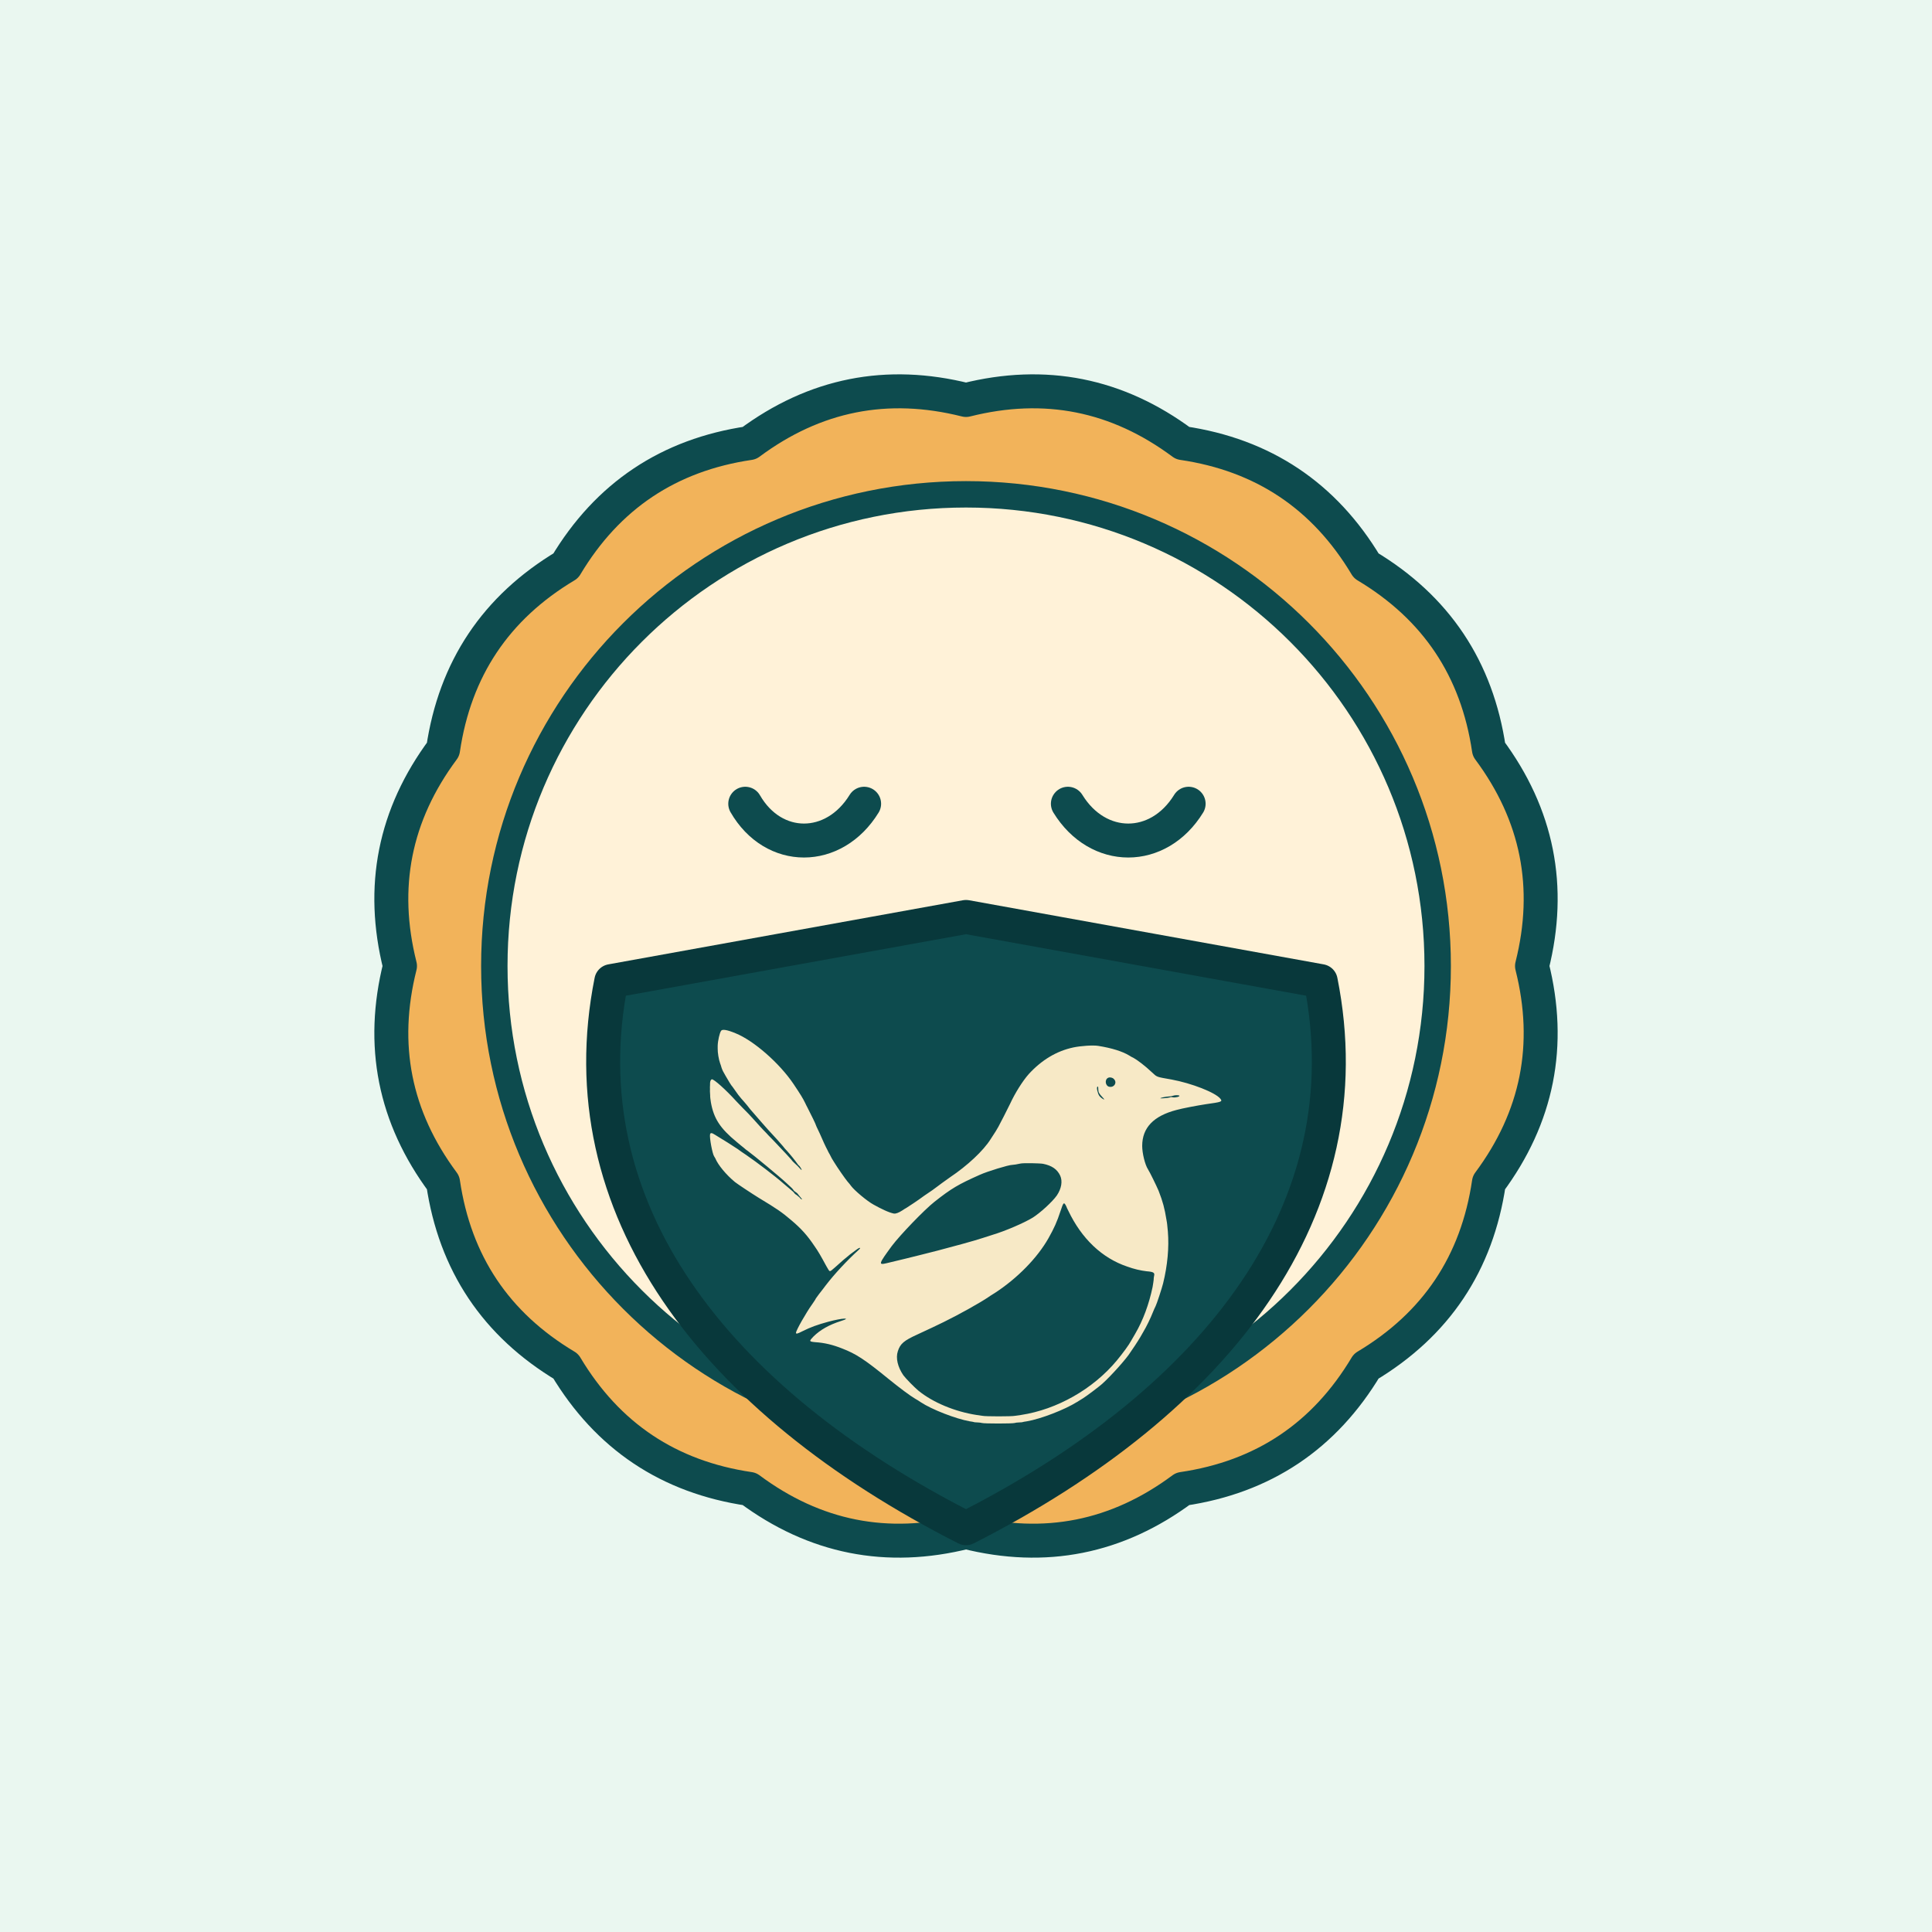
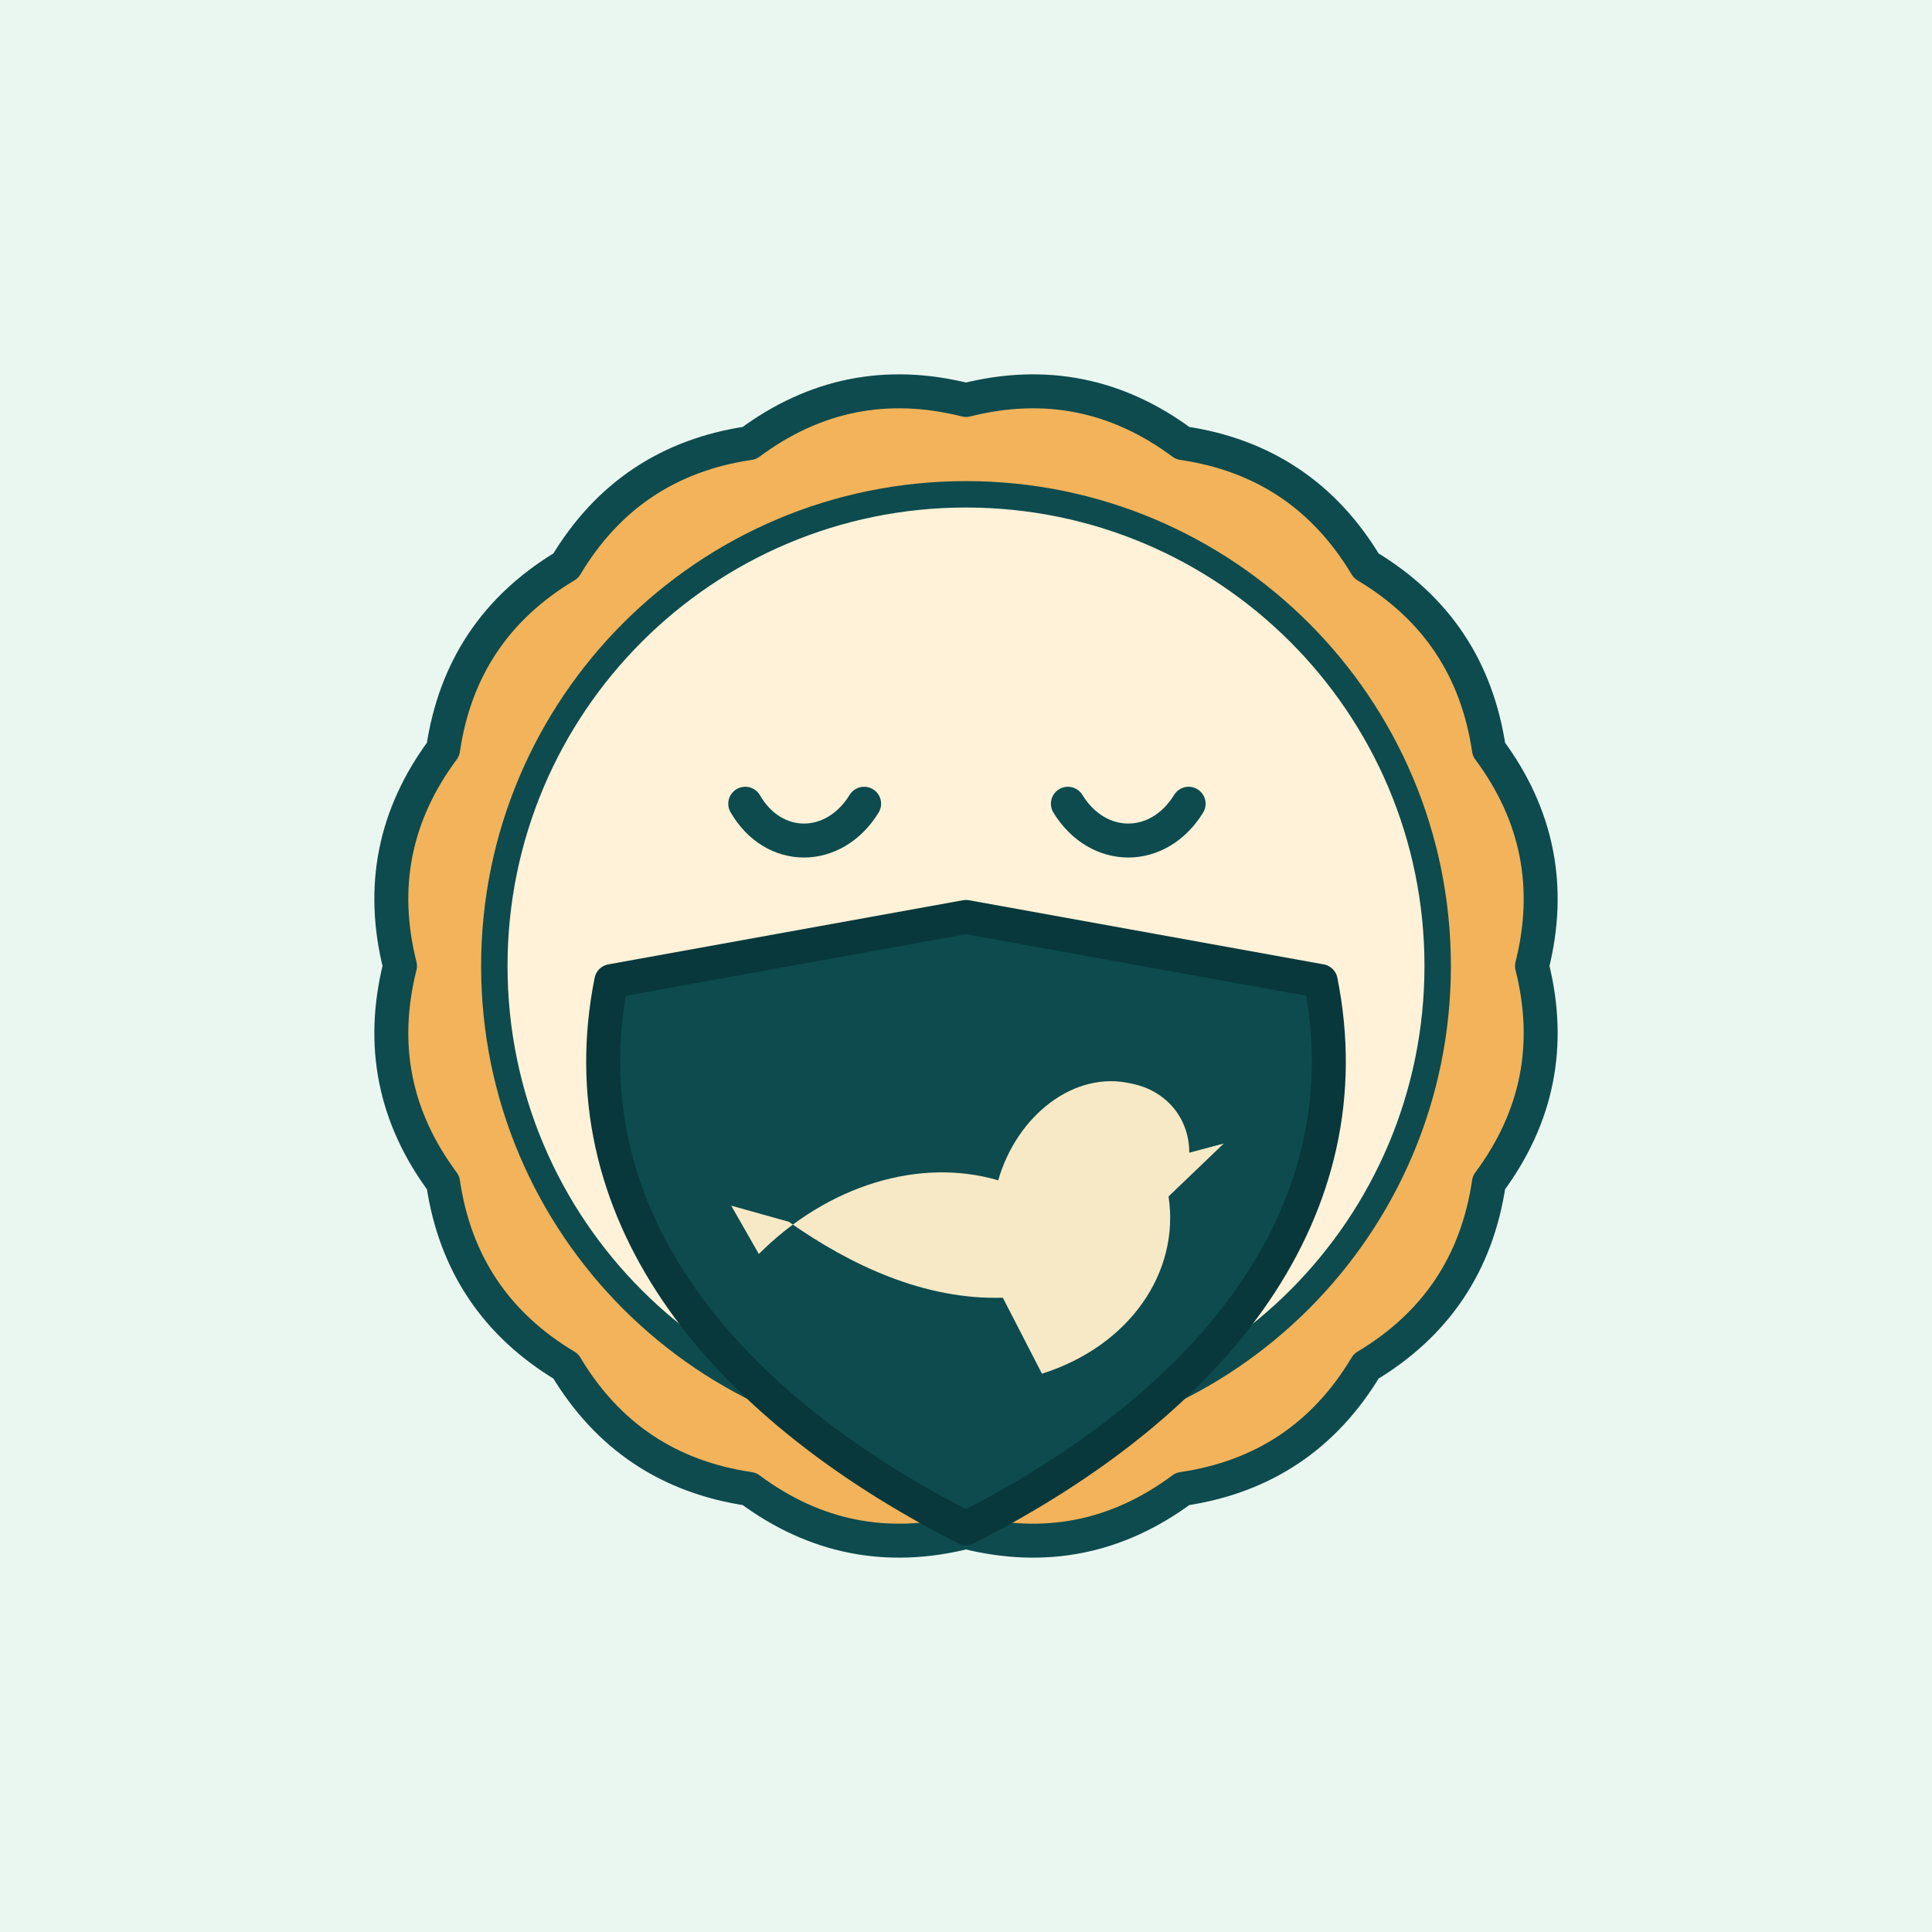
<svg xmlns="http://www.w3.org/2000/svg" viewBox="0 0 1024 1024" width="1024" height="1024" role="img" aria-label="ShyPie — simplified mark">
  <rect width="1024" height="1024" fill="#EAF7F0" />
  <g>
    <path d="M 512 212 Q 574.82 196.19 626.81 234.84 Q 690.89 244.27 724.13 299.87 Q 779.73 333.11 789.16 397.19 Q 827.81 449.18 812 512 Q 827.81 574.82 789.16 626.81 Q 779.73 690.89 724.13 724.13 Q 690.89 779.73 626.81 789.16 Q 574.82 827.81 512 812 Q 449.18 827.81 397.19 789.16 Q 333.11 779.73 299.87 724.13 Q 244.27 690.89 234.84 626.81 Q 196.19 574.82 212 512 Q 196.19 449.18 234.84 397.19 Q 244.27 333.11 299.87 299.87 Q 333.11 244.27 397.19 234.84 Q 449.18 196.19 512 212 Z" fill="#F2B35A" stroke="#0D4B4E" stroke-width="18" stroke-linejoin="round" />
    <circle cx="512" cy="512" r="250" fill="#FFF2D8" stroke="#0D4B4E" stroke-width="14" />
    <g fill="none" stroke="#0D4B4E" stroke-width="18" stroke-linecap="round">
      <path d="M 395 426 C 410 452 442 452 458 426" />
      <path d="M 566 426 C 582 452 614 452 630 426" />
    </g>
    <path d="M 512 486 L 700 520 C 724 640 646 742 512 810 C 378 742 300 640 324 520 Z" fill="#0D4B4E" stroke="#08383B" stroke-width="18" stroke-linejoin="round" />
    <g fill="#F7E9C6">
-       <g transform="translate(512 650) scale(11.6) translate(-12 -12)">
-         <g transform="scale(0.5454545)">
-           <path d="M1.49 5.61C1.36 5.78 1.21 6.46 1.2 6.87C1.2 6.91 1.2 7.02 1.2 7.11C1.19 7.44 1.29 8.03 1.4 8.33C1.43 8.42 1.5 8.6 1.53 8.73C1.6 8.93 1.67 9.07 1.86 9.39C2.17 9.93 2.29 10.11 2.34 10.18C2.39 10.23 2.5 10.39 2.6 10.53C2.84 10.88 3.01 11.11 3.18 11.3C3.25 11.37 3.46 11.62 3.64 11.83C3.81 12.06 4.07 12.37 4.22 12.53C4.71 13.1 5.22 13.68 5.41 13.89C5.96 14.48 6.51 15.09 6.67 15.29C6.76 15.41 6.91 15.59 7 15.67C7.28 15.98 7.71 16.51 7.9 16.79C7.95 16.85 7.99 16.91 8.01 16.91C8.05 16.93 8.26 17.24 8.23 17.27C8.21 17.28 8.17 17.25 8.02 17.08C7.94 16.99 7.89 16.93 7.59 16.66C7.52 16.6 7.41 16.48 7.35 16.39C7.22 16.24 6.77 15.75 6.29 15.25C6.17 15.12 6.02 14.96 5.96 14.9C5.9 14.84 5.77 14.7 5.67 14.6C5.56 14.5 5.39 14.31 5.28 14.19C5.16 14.08 4.91 13.8 4.71 13.59C4.52 13.38 4.26 13.1 4.16 12.98C4.05 12.86 3.88 12.68 3.78 12.57C3.54 12.34 3.03 11.8 2.75 11.51C1.89 10.56 0.87 9.65 0.71 9.68C0.63 9.7 0.57 9.82 0.56 10C0.56 10.09 0.56 10.24 0.55 10.34C0.56 10.44 0.55 10.6 0.55 10.68C0.56 10.76 0.56 10.92 0.57 11.03C0.56 11.15 0.6 11.4 0.63 11.61C0.87 12.97 1.41 13.79 2.78 14.92C3.01 15.11 3.28 15.34 3.39 15.42C3.48 15.51 3.64 15.63 3.73 15.69C4.19 16.02 6.45 17.89 6.98 18.39C7.41 18.78 7.48 18.86 7.54 18.95C7.56 19 7.65 19.08 7.72 19.12C7.79 19.16 7.88 19.23 7.92 19.29C7.95 19.33 8.03 19.45 8.11 19.53C8.18 19.62 8.26 19.7 8.26 19.72C8.29 19.74 8.27 19.74 8.21 19.73C8.17 19.71 8.1 19.65 8.06 19.58C8 19.53 7.9 19.44 7.82 19.38C7.74 19.34 7.64 19.26 7.62 19.21C7.59 19.16 7.48 19.05 7.37 18.97C7.26 18.88 6.97 18.63 6.72 18.42C6.03 17.81 4.51 16.65 3.56 16C3.34 15.86 3.03 15.64 2.87 15.52C2.61 15.34 1.55 14.67 0.98 14.33C0.7 14.15 0.6 14.15 0.56 14.29C0.5 14.56 0.76 15.94 0.9 16.13C0.92 16.16 0.97 16.24 1 16.3C1.23 16.86 1.91 17.68 2.65 18.29C2.88 18.47 4.01 19.22 4.64 19.61C6.2 20.55 6.57 20.81 7.37 21.49C8.2 22.19 8.71 22.76 9.3 23.64C9.62 24.09 9.84 24.48 10.29 25.31C10.45 25.61 10.54 25.74 10.59 25.75C10.65 25.76 10.78 25.66 11.01 25.45C11.51 24.99 11.94 24.63 12.3 24.34C12.82 23.95 12.98 23.83 13.06 23.81C13.17 23.78 13.16 23.83 13.01 23.97C12.07 24.82 10.97 26 10.26 26.93C10.09 27.15 9.84 27.49 9.69 27.67C9.55 27.86 9.42 28.03 9.42 28.04C9.42 28.07 9.29 28.27 9.13 28.5C8.61 29.22 7.76 30.72 7.76 30.91C7.76 31.03 7.86 31.01 8.31 30.78C8.97 30.45 9.54 30.24 10.46 29.99C11.63 29.67 12.5 29.63 11.52 29.93C10.52 30.25 9.79 30.67 9.23 31.22C8.84 31.62 8.85 31.65 9.36 31.7C10.15 31.75 10.84 31.92 11.6 32.22C12.79 32.68 13.49 33.13 15.56 34.82C16.45 35.54 17.32 36.19 17.73 36.43C17.89 36.52 18.1 36.65 18.21 36.73C19.13 37.34 21.14 38.12 22.31 38.33C22.46 38.35 22.64 38.38 22.73 38.41C22.81 38.42 22.95 38.43 23.05 38.43C23.12 38.43 23.26 38.45 23.33 38.47C23.51 38.53 25.9 38.53 26.08 38.47C26.14 38.45 26.27 38.43 26.36 38.43C26.45 38.43 26.6 38.42 26.68 38.41C26.77 38.38 26.95 38.35 27.1 38.33C28.26 38.13 30.25 37.37 31.32 36.7C31.48 36.6 31.71 36.46 31.82 36.39C32.11 36.21 33.13 35.44 33.4 35.2C34.17 34.51 35.47 33.05 35.77 32.55C35.81 32.49 35.98 32.23 36.15 31.99C36.3 31.75 36.52 31.43 36.6 31.28C36.69 31.12 36.81 30.91 36.88 30.79C37.09 30.45 37.49 29.63 37.64 29.23C37.72 29.03 37.83 28.78 37.88 28.69C37.98 28.5 38.41 27.18 38.51 26.78C38.88 25.28 39.02 23.77 38.91 22.43C38.88 22.17 38.86 21.89 38.85 21.82C38.84 21.75 38.82 21.57 38.79 21.44C38.64 20.5 38.49 19.93 38.13 19.01C37.93 18.55 37.41 17.48 37.25 17.23C36.99 16.83 36.76 15.87 36.76 15.26C36.76 13.74 37.71 12.75 39.63 12.25C40.13 12.11 41.36 11.88 42.07 11.77C43.42 11.58 43.5 11.56 43.31 11.31C42.9 10.79 40.9 10.01 39.22 9.7C37.92 9.47 38.02 9.51 37.57 9.09C37.01 8.56 36.34 8.05 36.02 7.88C35.94 7.85 35.78 7.76 35.66 7.68C35.09 7.34 34.21 7.06 33.07 6.88C32.64 6.81 31.62 6.88 31 7.01C29.58 7.31 28.33 8.07 27.25 9.25C26.73 9.84 26.1 10.85 25.69 11.74C25.53 12.08 24.84 13.43 24.71 13.66C24.58 13.9 24.46 14.09 24.06 14.7C23.45 15.67 22.11 16.92 20.66 17.89C20.52 17.99 20.23 18.2 19.99 18.37C19.76 18.55 19.39 18.81 19.18 18.97C18.96 19.12 18.66 19.33 18.49 19.44C17.97 19.83 17.17 20.35 17.01 20.45C16.92 20.5 16.75 20.6 16.64 20.68C16.36 20.86 16.11 20.95 15.97 20.93C15.54 20.85 14.87 20.52 14.26 20.18C13.72 19.89 12.65 18.99 12.37 18.61C12.33 18.54 12.19 18.38 12.07 18.24C11.87 18 11.23 17.08 10.95 16.62C10.89 16.53 10.81 16.38 10.76 16.31C10.72 16.24 10.64 16.09 10.59 15.98C10.52 15.88 10.44 15.7 10.39 15.6C10.34 15.51 10.21 15.25 10.11 15.03C10.01 14.82 9.85 14.45 9.75 14.22C9.64 14 9.52 13.74 9.48 13.65C9.41 13.44 9.34 13.31 9.19 12.99C9.12 12.86 9.01 12.62 8.94 12.49C8.87 12.35 8.77 12.14 8.72 12.05C8.67 11.95 8.58 11.79 8.53 11.67C8.34 11.28 8.16 10.98 7.55 10.07C6.37 8.32 4.23 6.45 2.71 5.83C1.99 5.53 1.6 5.47 1.49 5.61ZM34.38 9.65C34.68 9.93 34.44 10.37 34.03 10.31C33.67 10.27 33.58 9.69 33.92 9.55C34.04 9.49 34.27 9.53 34.38 9.65ZM33.08 10.51C33.08 10.76 33.15 10.89 33.44 11.19C33.53 11.29 33.6 11.37 33.58 11.37C33.5 11.37 33.25 11.19 33.17 11.07C33.03 10.87 32.92 10.39 33 10.31C33.06 10.26 33.08 10.3 33.08 10.51ZM39.87 11.05C39.94 11.13 39.53 11.23 39.33 11.19C39.22 11.16 39.13 11.17 39.07 11.2C38.96 11.24 38.24 11.31 38.28 11.26C38.33 11.22 38.75 11.13 38.97 11.12C39.11 11.12 39.28 11.08 39.37 11.05C39.49 11 39.81 11 39.87 11.05ZM28.46 16.76C29.2 16.91 29.64 17.22 29.89 17.75C30.1 18.21 30 18.83 29.61 19.41C29.24 19.94 28.2 20.89 27.57 21.28C26.84 21.72 25.29 22.39 24.22 22.71C23.95 22.79 23.58 22.92 23.41 22.97C22.8 23.18 20.74 23.74 19.62 24.03C18.99 24.19 18.34 24.35 18.16 24.4C17.84 24.48 16.12 24.91 15.33 25.09C14.65 25.25 14.68 25.15 15.78 23.65C16.47 22.73 18.51 20.61 19.36 19.94C20.78 18.82 21.36 18.48 23.16 17.68C23.8 17.39 25.57 16.85 25.87 16.85C25.98 16.85 26.29 16.8 26.55 16.74C26.8 16.68 28.18 16.71 28.46 16.76ZM30.39 20.3C30.43 20.42 30.52 20.59 30.57 20.69C31.69 23.04 33.4 24.66 35.51 25.37C36.09 25.58 36.62 25.7 37.12 25.76C37.73 25.81 37.83 25.88 37.75 26.18C37.73 26.27 37.72 26.4 37.72 26.48C37.72 26.55 37.67 26.82 37.63 27.08C37.33 28.51 36.84 29.86 36.16 31.02C36.06 31.19 35.92 31.44 35.84 31.57C35.65 31.93 35.15 32.61 34.63 33.24C32.64 35.63 29.63 37.34 26.6 37.8C26.44 37.82 26.22 37.86 26.11 37.87C25.84 37.93 23.63 37.93 23.37 37.87C23.26 37.86 23.03 37.82 22.89 37.8C21.07 37.52 19.22 36.75 18.01 35.76C17.65 35.46 16.96 34.75 16.75 34.47C16.28 33.78 16.1 33.03 16.29 32.46C16.49 31.83 16.8 31.57 17.92 31.06C19.13 30.5 19.38 30.38 20.14 30.01C21.43 29.38 23.23 28.37 23.87 27.93C23.95 27.87 24.2 27.71 24.43 27.57C26.3 26.35 27.97 24.65 28.91 22.99C29.38 22.15 29.62 21.63 29.92 20.71C30.16 19.98 30.2 19.93 30.39 20.3Z" fill-rule="evenodd" />
-         </g>
+       <g transform="translate(512 650) scale(12.2) translate(-12 -12)">
+         <path d="M 3.0 13.2 C 6.0 10.2 10.0 9.0 13.4 10.0 C 14.2 7.2 16.7 5.2 19.2 5.8 C 20.7 6.1 21.7 7.3 21.7 8.8 L 23.2 8.4 L 20.8 10.7 C 21.3 14.0 19.1 17.2 15.3 18.4 L 13.6 15.1 C 10.2 15.2 7.0 13.7 4.3 11.8 L 1.8 11.1 Z" />
      </g>
    </g>
  </g>
</svg>
